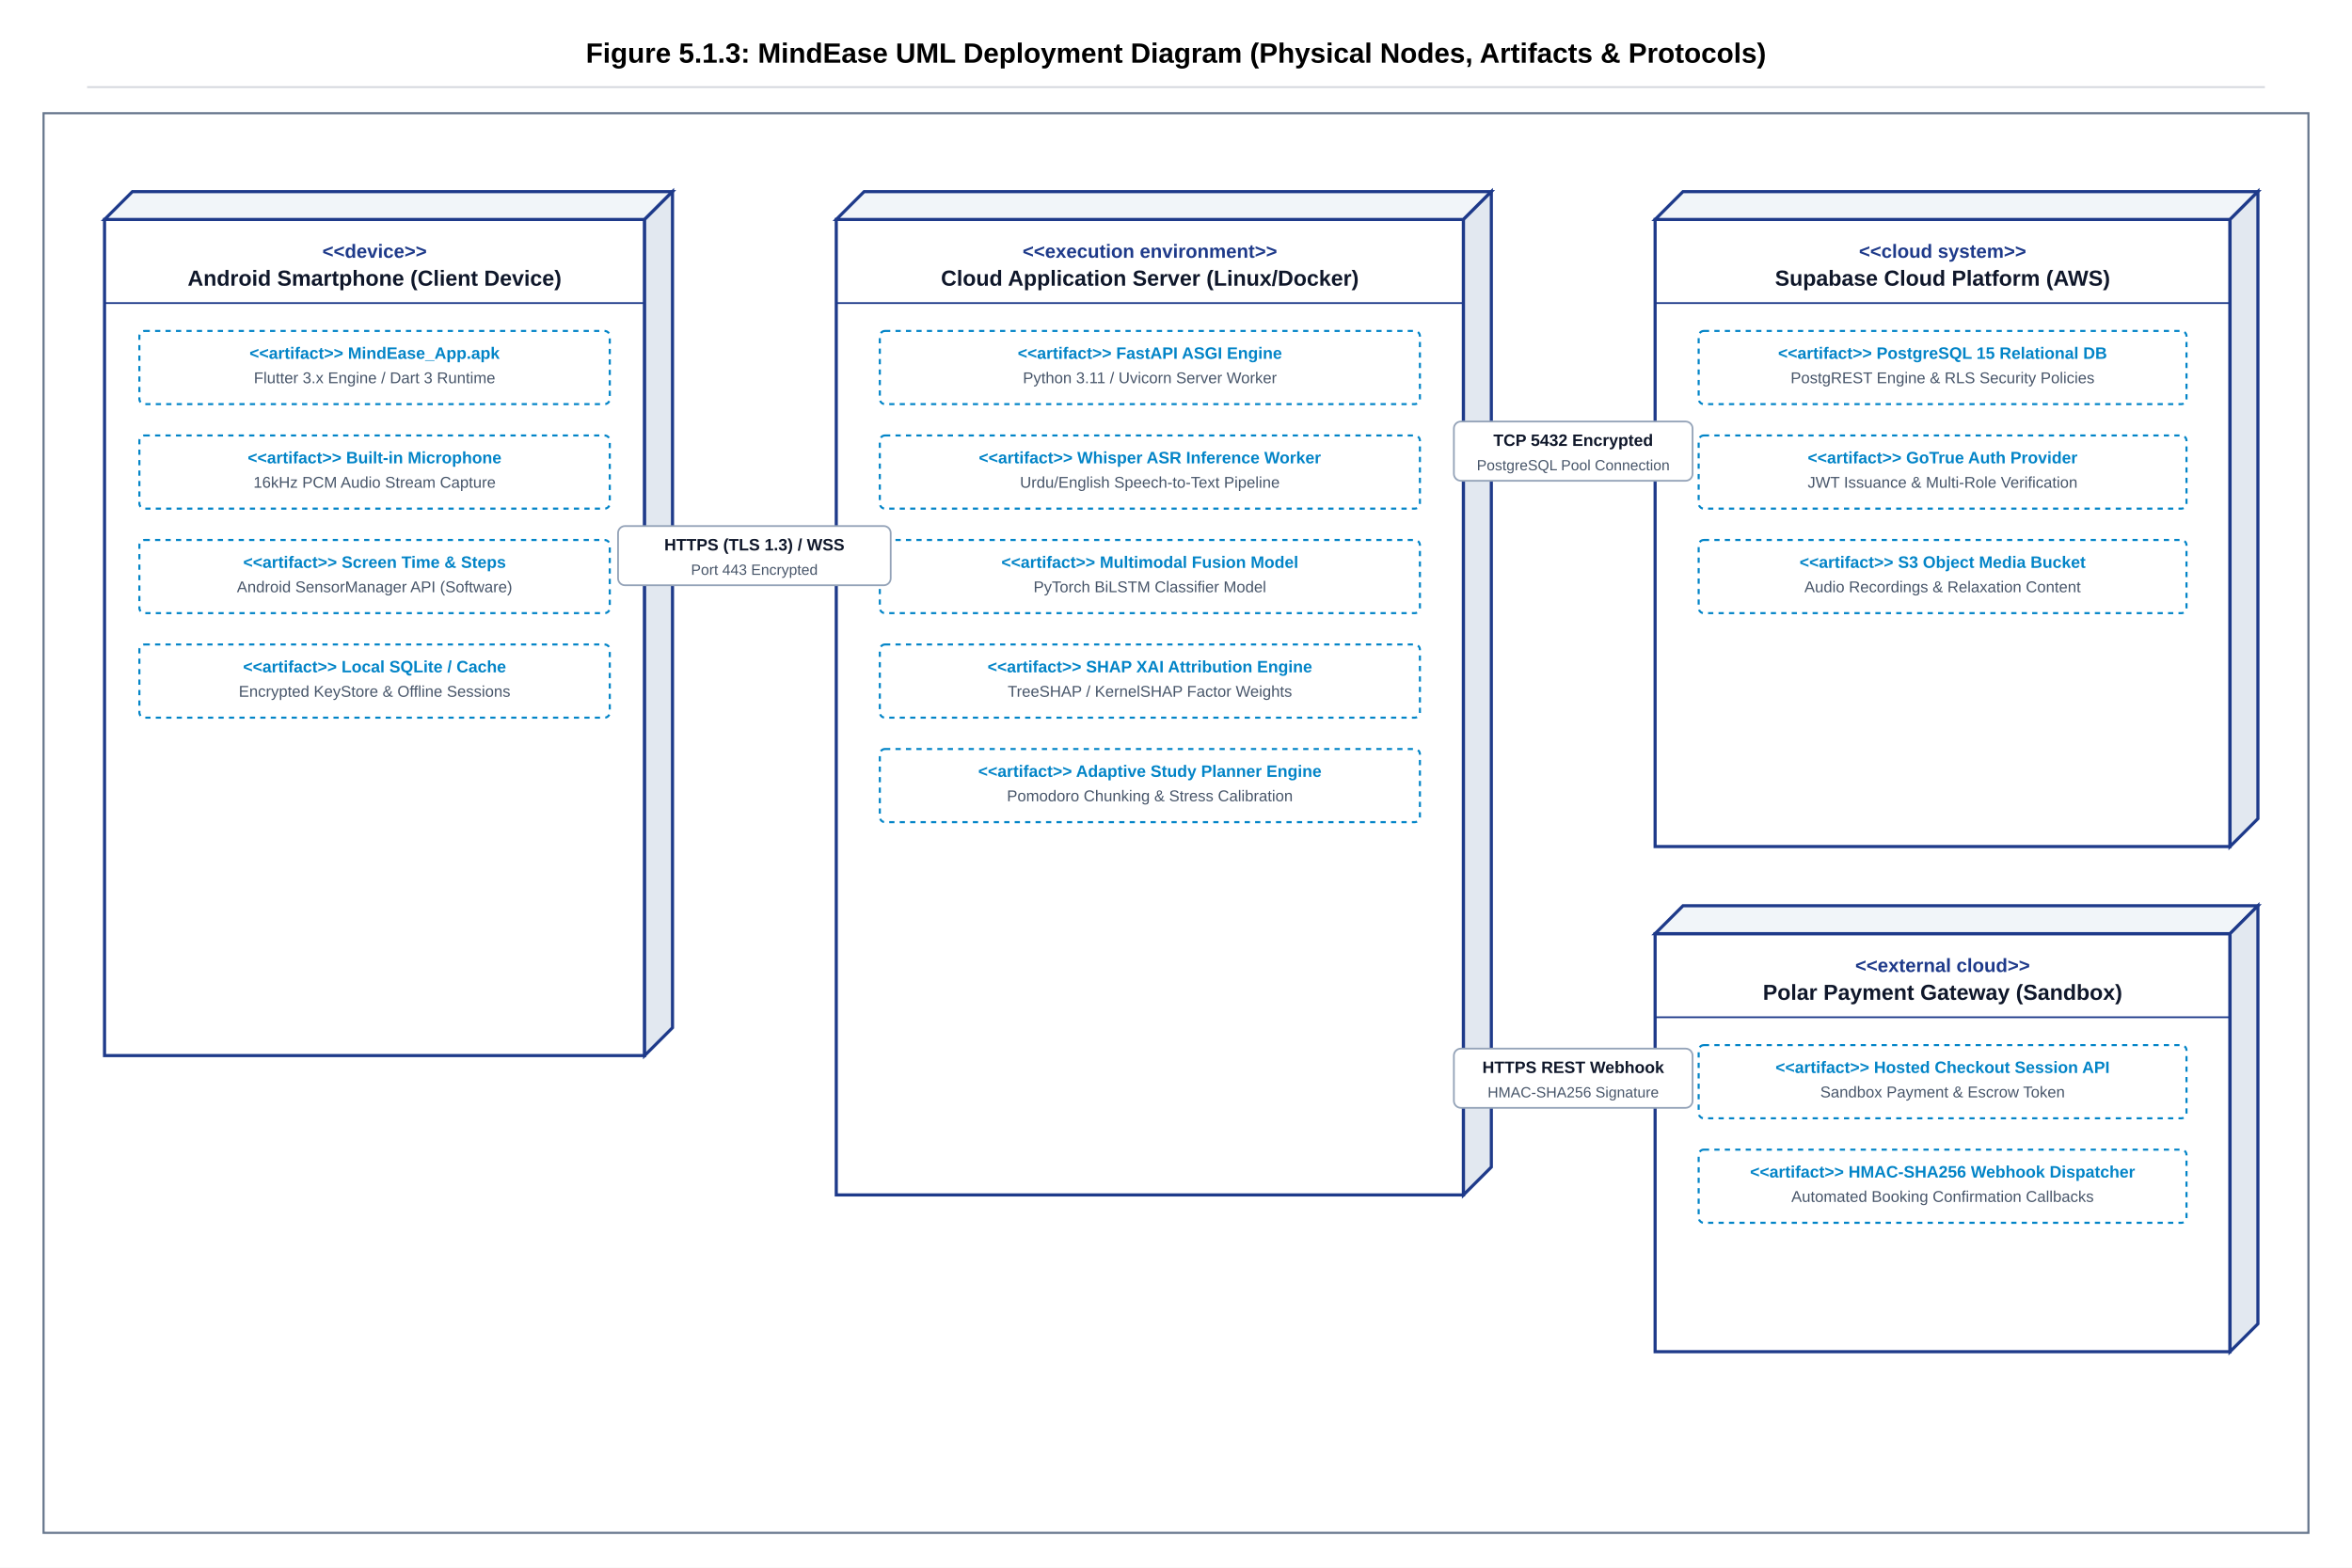
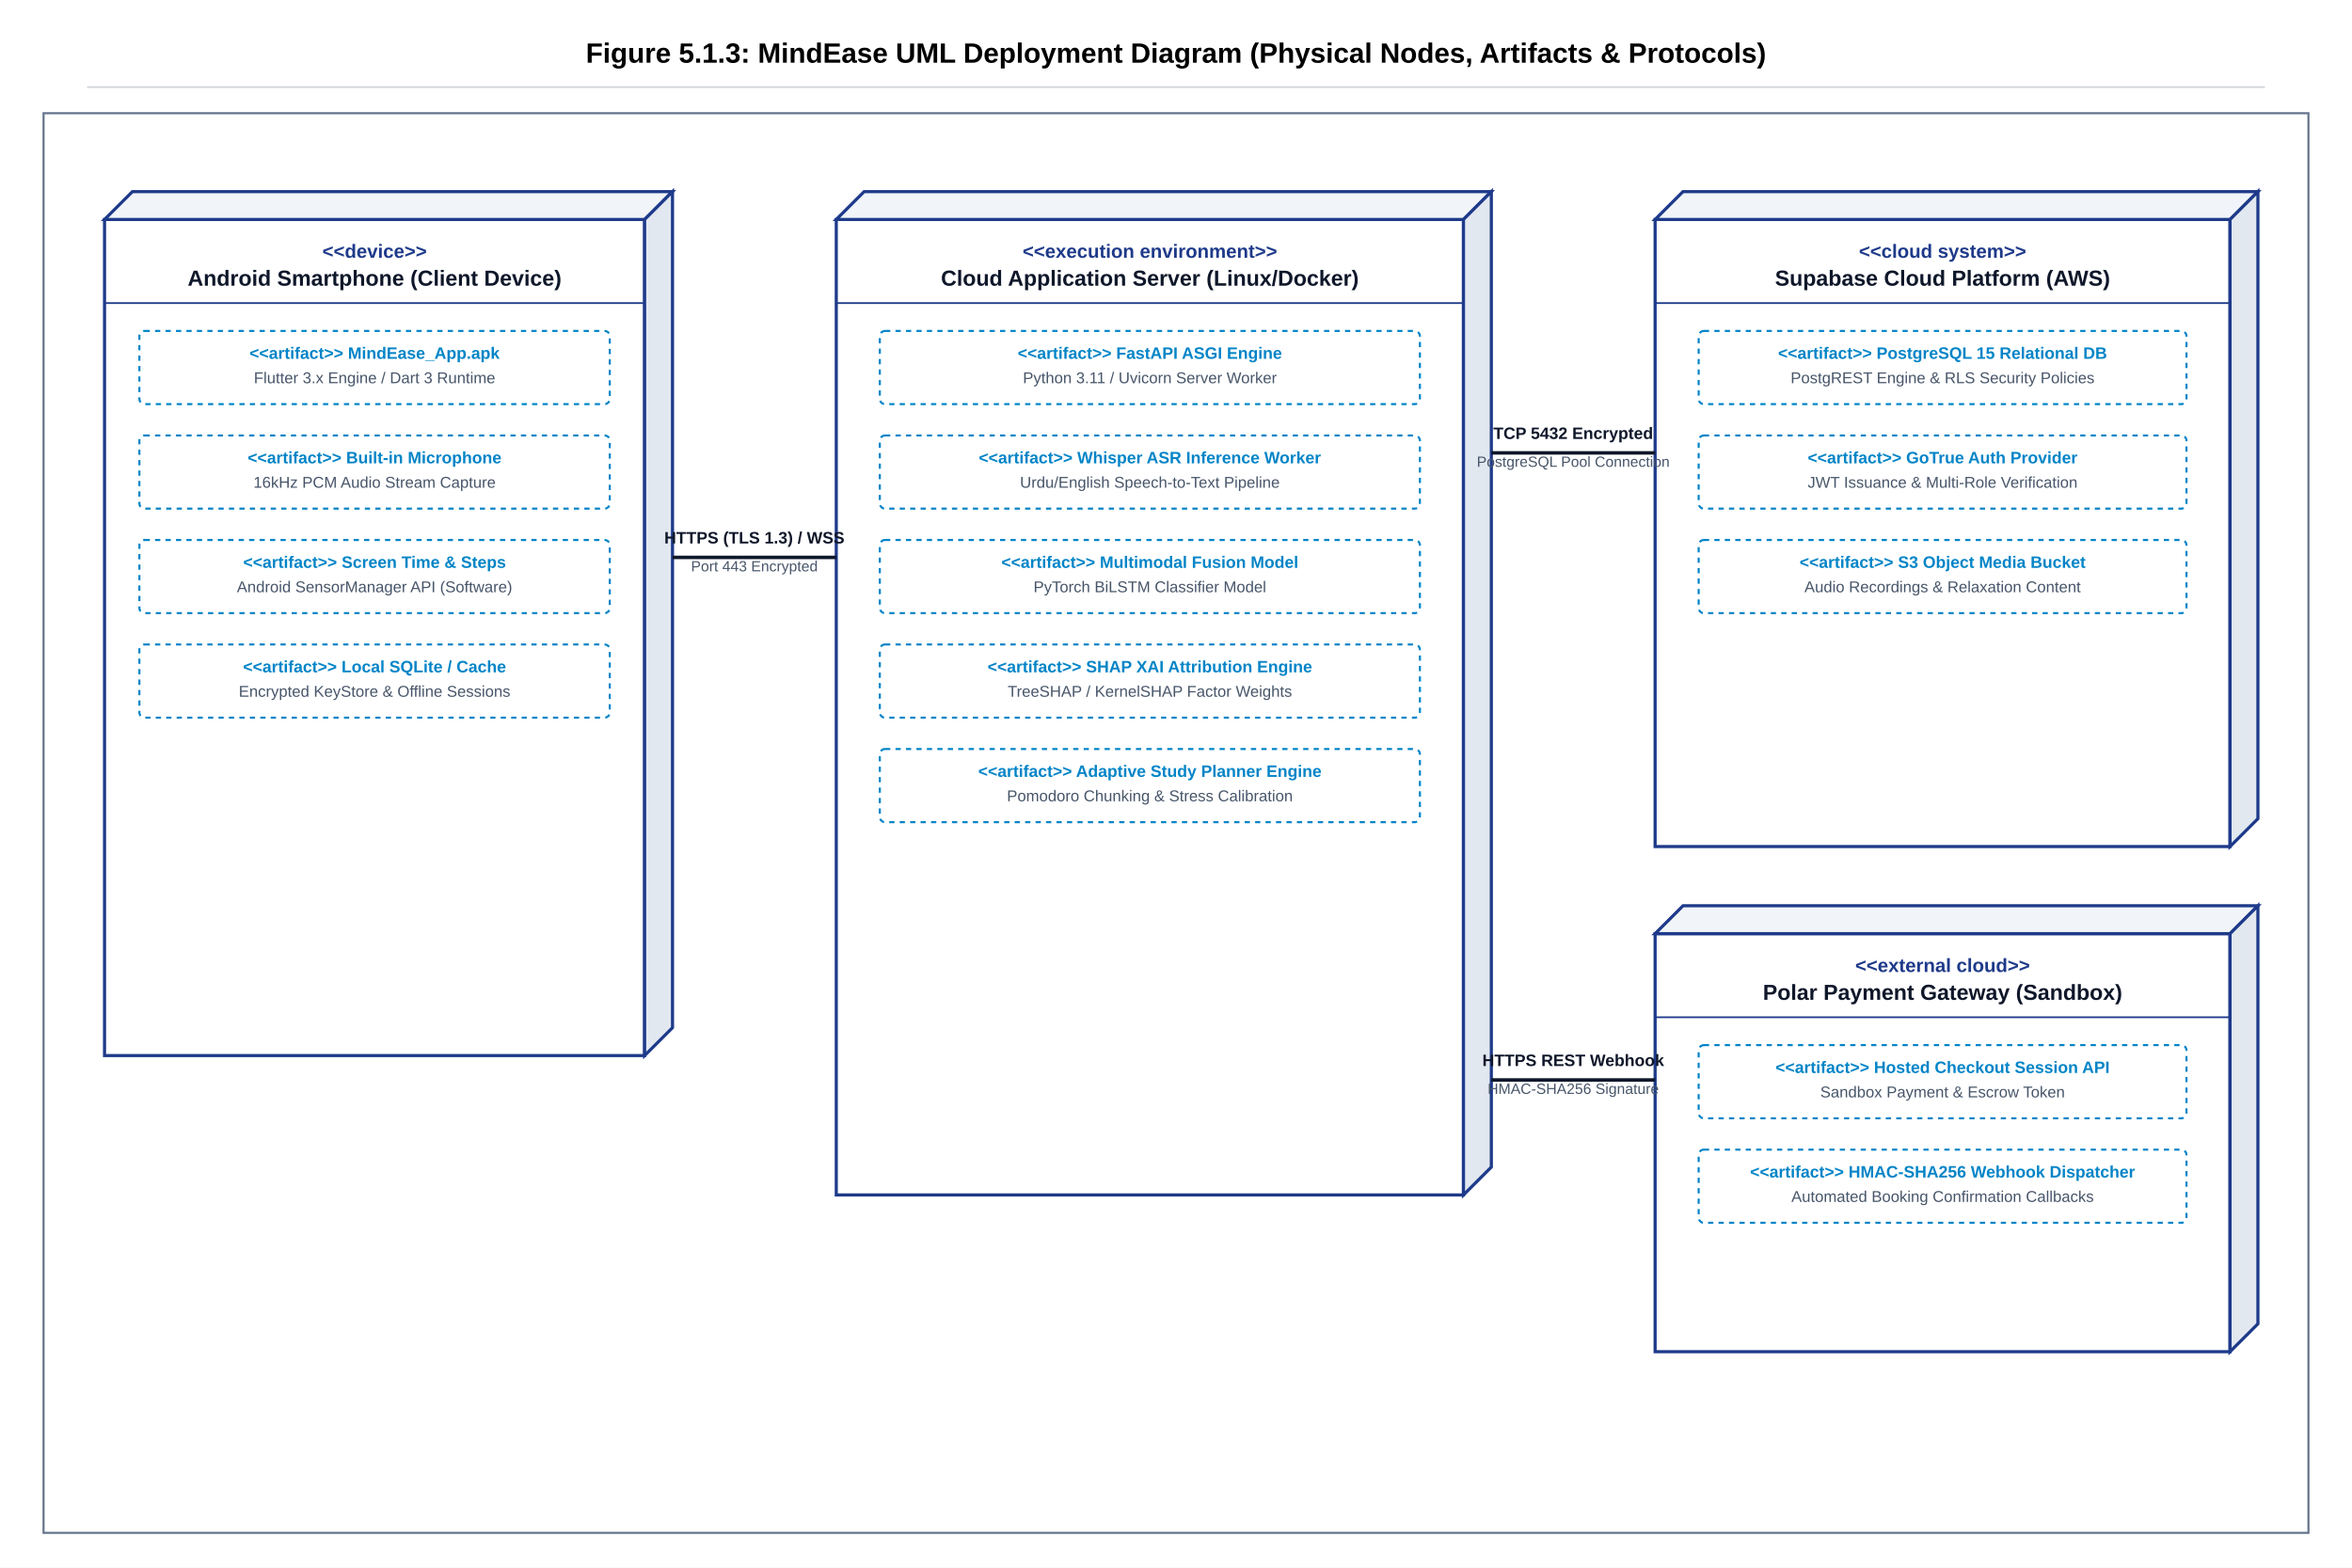
<svg xmlns="http://www.w3.org/2000/svg" width="1350" height="900" viewBox="0 0 1350 900">
  <rect width="1350" height="900" fill="#ffffff" />
  <text x="675.0" y="36" font-family="Arial, sans-serif" font-size="16" font-weight="bold" fill="#000000" text-anchor="middle">Figure 5.1.3: MindEase UML Deployment Diagram (Physical Nodes, Artifacts &amp; Protocols)</text>
  <line x1="50" y1="50" x2="1300" y2="50" stroke="#d1d5db" stroke-width="1" />
  <rect x="25" y="65" width="1300" height="815" fill="none" stroke="#64748b" stroke-width="1.2" />
  <rect x="60" y="126" width="310" height="480" fill="#ffffff" stroke="#1e3a8a" stroke-width="1.8" />
  <polygon points="60,126 76,110 386,110 370,126" fill="#f1f5f9" stroke="#1e3a8a" stroke-width="1.8" />
  <polygon points="370,126 386,110 386,590 370,606" fill="#e2e8f0" stroke="#1e3a8a" stroke-width="1.8" />
  <text x="215.0" y="148" font-family="Arial, sans-serif" font-size="11" font-weight="bold" fill="#1e3a8a" text-anchor="middle">&lt;&lt;device&gt;&gt;</text>
  <text x="215.0" y="164" font-family="Arial, sans-serif" font-size="12.5" font-weight="bold" fill="#0f172a" text-anchor="middle">Android Smartphone (Client Device)</text>
  <line x1="60" y1="174" x2="370" y2="174" stroke="#1e3a8a" stroke-width="1" />
  <rect x="80" y="190" width="270" height="42" fill="#ffffff" stroke="#0284c7" stroke-width="1.2" stroke-dasharray="3,3" rx="3" />
  <text x="215.0" y="206" font-family="Arial, sans-serif" font-size="9.5" font-weight="bold" fill="#0284c7" text-anchor="middle">&lt;&lt;artifact&gt;&gt; MindEase_App.apk</text>
  <text x="215.0" y="220" font-family="Arial, sans-serif" font-size="9" fill="#475569" text-anchor="middle">Flutter 3.x Engine / Dart 3 Runtime</text>
  <rect x="80" y="250" width="270" height="42" fill="#ffffff" stroke="#0284c7" stroke-width="1.2" stroke-dasharray="3,3" rx="3" />
  <text x="215.0" y="266" font-family="Arial, sans-serif" font-size="9.5" font-weight="bold" fill="#0284c7" text-anchor="middle">&lt;&lt;artifact&gt;&gt; Built-in Microphone</text>
  <text x="215.0" y="280" font-family="Arial, sans-serif" font-size="9" fill="#475569" text-anchor="middle">16kHz PCM Audio Stream Capture</text>
  <rect x="80" y="310" width="270" height="42" fill="#ffffff" stroke="#0284c7" stroke-width="1.2" stroke-dasharray="3,3" rx="3" />
  <text x="215.0" y="326" font-family="Arial, sans-serif" font-size="9.5" font-weight="bold" fill="#0284c7" text-anchor="middle">&lt;&lt;artifact&gt;&gt; Screen Time &amp; Steps</text>
  <text x="215.0" y="340" font-family="Arial, sans-serif" font-size="9" fill="#475569" text-anchor="middle">Android SensorManager API (Software)</text>
  <rect x="80" y="370" width="270" height="42" fill="#ffffff" stroke="#0284c7" stroke-width="1.2" stroke-dasharray="3,3" rx="3" />
  <text x="215.0" y="386" font-family="Arial, sans-serif" font-size="9.5" font-weight="bold" fill="#0284c7" text-anchor="middle">&lt;&lt;artifact&gt;&gt; Local SQLite / Cache</text>
  <text x="215.0" y="400" font-family="Arial, sans-serif" font-size="9" fill="#475569" text-anchor="middle">Encrypted KeyStore &amp; Offline Sessions</text>
  <rect x="480" y="126" width="360" height="560" fill="#ffffff" stroke="#1e3a8a" stroke-width="1.8" />
  <polygon points="480,126 496,110 856,110 840,126" fill="#f1f5f9" stroke="#1e3a8a" stroke-width="1.8" />
  <polygon points="840,126 856,110 856,670 840,686" fill="#e2e8f0" stroke="#1e3a8a" stroke-width="1.8" />
  <text x="660.0" y="148" font-family="Arial, sans-serif" font-size="11" font-weight="bold" fill="#1e3a8a" text-anchor="middle">&lt;&lt;execution environment&gt;&gt;</text>
  <text x="660.0" y="164" font-family="Arial, sans-serif" font-size="12.5" font-weight="bold" fill="#0f172a" text-anchor="middle">Cloud Application Server (Linux/Docker)</text>
  <line x1="480" y1="174" x2="840" y2="174" stroke="#1e3a8a" stroke-width="1" />
  <rect x="505" y="190" width="310" height="42" fill="#ffffff" stroke="#0284c7" stroke-width="1.2" stroke-dasharray="3,3" rx="3" />
  <text x="660.0" y="206" font-family="Arial, sans-serif" font-size="9.5" font-weight="bold" fill="#0284c7" text-anchor="middle">&lt;&lt;artifact&gt;&gt; FastAPI ASGI Engine</text>
  <text x="660.0" y="220" font-family="Arial, sans-serif" font-size="9" fill="#475569" text-anchor="middle">Python 3.11 / Uvicorn Server Worker</text>
  <rect x="505" y="250" width="310" height="42" fill="#ffffff" stroke="#0284c7" stroke-width="1.2" stroke-dasharray="3,3" rx="3" />
  <text x="660.0" y="266" font-family="Arial, sans-serif" font-size="9.5" font-weight="bold" fill="#0284c7" text-anchor="middle">&lt;&lt;artifact&gt;&gt; Whisper ASR Inference Worker</text>
  <text x="660.0" y="280" font-family="Arial, sans-serif" font-size="9" fill="#475569" text-anchor="middle">Urdu/English Speech-to-Text Pipeline</text>
  <rect x="505" y="310" width="310" height="42" fill="#ffffff" stroke="#0284c7" stroke-width="1.2" stroke-dasharray="3,3" rx="3" />
  <text x="660.0" y="326" font-family="Arial, sans-serif" font-size="9.5" font-weight="bold" fill="#0284c7" text-anchor="middle">&lt;&lt;artifact&gt;&gt; Multimodal Fusion Model</text>
  <text x="660.0" y="340" font-family="Arial, sans-serif" font-size="9" fill="#475569" text-anchor="middle">PyTorch BiLSTM Classifier Model</text>
  <rect x="505" y="370" width="310" height="42" fill="#ffffff" stroke="#0284c7" stroke-width="1.2" stroke-dasharray="3,3" rx="3" />
  <text x="660.0" y="386" font-family="Arial, sans-serif" font-size="9.5" font-weight="bold" fill="#0284c7" text-anchor="middle">&lt;&lt;artifact&gt;&gt; SHAP XAI Attribution Engine</text>
  <text x="660.0" y="400" font-family="Arial, sans-serif" font-size="9" fill="#475569" text-anchor="middle">TreeSHAP / KernelSHAP Factor Weights</text>
  <rect x="505" y="430" width="310" height="42" fill="#ffffff" stroke="#0284c7" stroke-width="1.2" stroke-dasharray="3,3" rx="3" />
  <text x="660.0" y="446" font-family="Arial, sans-serif" font-size="9.5" font-weight="bold" fill="#0284c7" text-anchor="middle">&lt;&lt;artifact&gt;&gt; Adaptive Study Planner Engine</text>
  <text x="660.0" y="460" font-family="Arial, sans-serif" font-size="9" fill="#475569" text-anchor="middle">Pomodoro Chunking &amp; Stress Calibration</text>
  <rect x="950" y="126" width="330" height="360" fill="#ffffff" stroke="#1e3a8a" stroke-width="1.8" />
  <polygon points="950,126 966,110 1296,110 1280,126" fill="#f1f5f9" stroke="#1e3a8a" stroke-width="1.8" />
  <polygon points="1280,126 1296,110 1296,470 1280,486" fill="#e2e8f0" stroke="#1e3a8a" stroke-width="1.8" />
  <text x="1115.0" y="148" font-family="Arial, sans-serif" font-size="11" font-weight="bold" fill="#1e3a8a" text-anchor="middle">&lt;&lt;cloud system&gt;&gt;</text>
  <text x="1115.0" y="164" font-family="Arial, sans-serif" font-size="12.5" font-weight="bold" fill="#0f172a" text-anchor="middle">Supabase Cloud Platform (AWS)</text>
  <line x1="950" y1="174" x2="1280" y2="174" stroke="#1e3a8a" stroke-width="1" />
  <rect x="975" y="190" width="280" height="42" fill="#ffffff" stroke="#0284c7" stroke-width="1.2" stroke-dasharray="3,3" rx="3" />
  <text x="1115.0" y="206" font-family="Arial, sans-serif" font-size="9.5" font-weight="bold" fill="#0284c7" text-anchor="middle">&lt;&lt;artifact&gt;&gt; PostgreSQL 15 Relational DB</text>
  <text x="1115.0" y="220" font-family="Arial, sans-serif" font-size="9" fill="#475569" text-anchor="middle">PostgREST Engine &amp; RLS Security Policies</text>
  <rect x="975" y="250" width="280" height="42" fill="#ffffff" stroke="#0284c7" stroke-width="1.2" stroke-dasharray="3,3" rx="3" />
  <text x="1115.0" y="266" font-family="Arial, sans-serif" font-size="9.5" font-weight="bold" fill="#0284c7" text-anchor="middle">&lt;&lt;artifact&gt;&gt; GoTrue Auth Provider</text>
  <text x="1115.0" y="280" font-family="Arial, sans-serif" font-size="9" fill="#475569" text-anchor="middle">JWT Issuance &amp; Multi-Role Verification</text>
  <rect x="975" y="310" width="280" height="42" fill="#ffffff" stroke="#0284c7" stroke-width="1.2" stroke-dasharray="3,3" rx="3" />
  <text x="1115.0" y="326" font-family="Arial, sans-serif" font-size="9.5" font-weight="bold" fill="#0284c7" text-anchor="middle">&lt;&lt;artifact&gt;&gt; S3 Object Media Bucket</text>
  <text x="1115.0" y="340" font-family="Arial, sans-serif" font-size="9" fill="#475569" text-anchor="middle">Audio Recordings &amp; Relaxation Content</text>
  <rect x="950" y="536" width="330" height="240" fill="#ffffff" stroke="#1e3a8a" stroke-width="1.8" />
  <polygon points="950,536 966,520 1296,520 1280,536" fill="#f1f5f9" stroke="#1e3a8a" stroke-width="1.8" />
  <polygon points="1280,536 1296,520 1296,760 1280,776" fill="#e2e8f0" stroke="#1e3a8a" stroke-width="1.8" />
  <text x="1115.0" y="558" font-family="Arial, sans-serif" font-size="11" font-weight="bold" fill="#1e3a8a" text-anchor="middle">&lt;&lt;external cloud&gt;&gt;</text>
  <text x="1115.0" y="574" font-family="Arial, sans-serif" font-size="12.5" font-weight="bold" fill="#0f172a" text-anchor="middle">Polar Payment Gateway (Sandbox)</text>
  <line x1="950" y1="584" x2="1280" y2="584" stroke="#1e3a8a" stroke-width="1" />
  <rect x="975" y="600" width="280" height="42" fill="#ffffff" stroke="#0284c7" stroke-width="1.2" stroke-dasharray="3,3" rx="3" />
  <text x="1115.0" y="616" font-family="Arial, sans-serif" font-size="9.5" font-weight="bold" fill="#0284c7" text-anchor="middle">&lt;&lt;artifact&gt;&gt; Hosted Checkout Session API</text>
  <text x="1115.0" y="630" font-family="Arial, sans-serif" font-size="9" fill="#475569" text-anchor="middle">Sandbox Payment &amp; Escrow Token</text>
  <rect x="975" y="660" width="280" height="42" fill="#ffffff" stroke="#0284c7" stroke-width="1.2" stroke-dasharray="3,3" rx="3" />
  <text x="1115.0" y="676" font-family="Arial, sans-serif" font-size="9.5" font-weight="bold" fill="#0284c7" text-anchor="middle">&lt;&lt;artifact&gt;&gt; HMAC-SHA256 Webhook Dispatcher</text>
  <text x="1115.0" y="690" font-family="Arial, sans-serif" font-size="9" fill="#475569" text-anchor="middle">Automated Booking Confirmation Callbacks</text>
  <line x1="386" y1="320" x2="480" y2="320" stroke="#0f172a" stroke-width="2" />
-   <rect x="354.75" y="302.0" width="156.5" height="34" fill="#ffffff" stroke="#94a3b8" stroke-width="1" rx="4" />
-   <text x="433.0" y="316.0" font-family="Arial, sans-serif" font-size="9.5" font-weight="bold" fill="#0f172a" text-anchor="middle">HTTPS (TLS 1.3) / WSS</text>
-   <text x="433.0" y="330.0" font-family="Arial, sans-serif" font-size="8.5" fill="#475569" text-anchor="middle">Port 443 Encrypted</text>
+   <text x="433.0" y="312.0" font-family="Arial, sans-serif" font-size="9.5" font-weight="bold" fill="#0f172a" text-anchor="middle">HTTPS (TLS 1.3) / WSS</text>
+   <text x="433.0" y="328.0" font-family="Arial, sans-serif" font-size="8.5" fill="#475569" text-anchor="middle">Port 443 Encrypted</text>
  <line x1="856" y1="260" x2="950" y2="260" stroke="#0f172a" stroke-width="2" />
-   <rect x="834.5" y="242.0" width="137.0" height="34" fill="#ffffff" stroke="#94a3b8" stroke-width="1" rx="4" />
-   <text x="903.0" y="256.0" font-family="Arial, sans-serif" font-size="9.5" font-weight="bold" fill="#0f172a" text-anchor="middle">TCP 5432 Encrypted</text>
-   <text x="903.0" y="270.0" font-family="Arial, sans-serif" font-size="8.5" fill="#475569" text-anchor="middle">PostgreSQL Pool Connection</text>
+   <text x="903.0" y="252.0" font-family="Arial, sans-serif" font-size="9.5" font-weight="bold" fill="#0f172a" text-anchor="middle">TCP 5432 Encrypted</text>
+   <text x="903.0" y="268.0" font-family="Arial, sans-serif" font-size="8.5" fill="#475569" text-anchor="middle">PostgreSQL Pool Connection</text>
  <line x1="856" y1="620" x2="950" y2="620" stroke="#0f172a" stroke-width="2" />
-   <rect x="834.5" y="602.0" width="137.0" height="34" fill="#ffffff" stroke="#94a3b8" stroke-width="1" rx="4" />
-   <text x="903.0" y="616.0" font-family="Arial, sans-serif" font-size="9.5" font-weight="bold" fill="#0f172a" text-anchor="middle">HTTPS REST Webhook</text>
-   <text x="903.0" y="630.0" font-family="Arial, sans-serif" font-size="8.5" fill="#475569" text-anchor="middle">HMAC-SHA256 Signature</text>
+   <text x="903.0" y="612.0" font-family="Arial, sans-serif" font-size="9.5" font-weight="bold" fill="#0f172a" text-anchor="middle">HTTPS REST Webhook</text>
+   <text x="903.0" y="628.0" font-family="Arial, sans-serif" font-size="8.5" fill="#475569" text-anchor="middle">HMAC-SHA256 Signature</text>
</svg>
